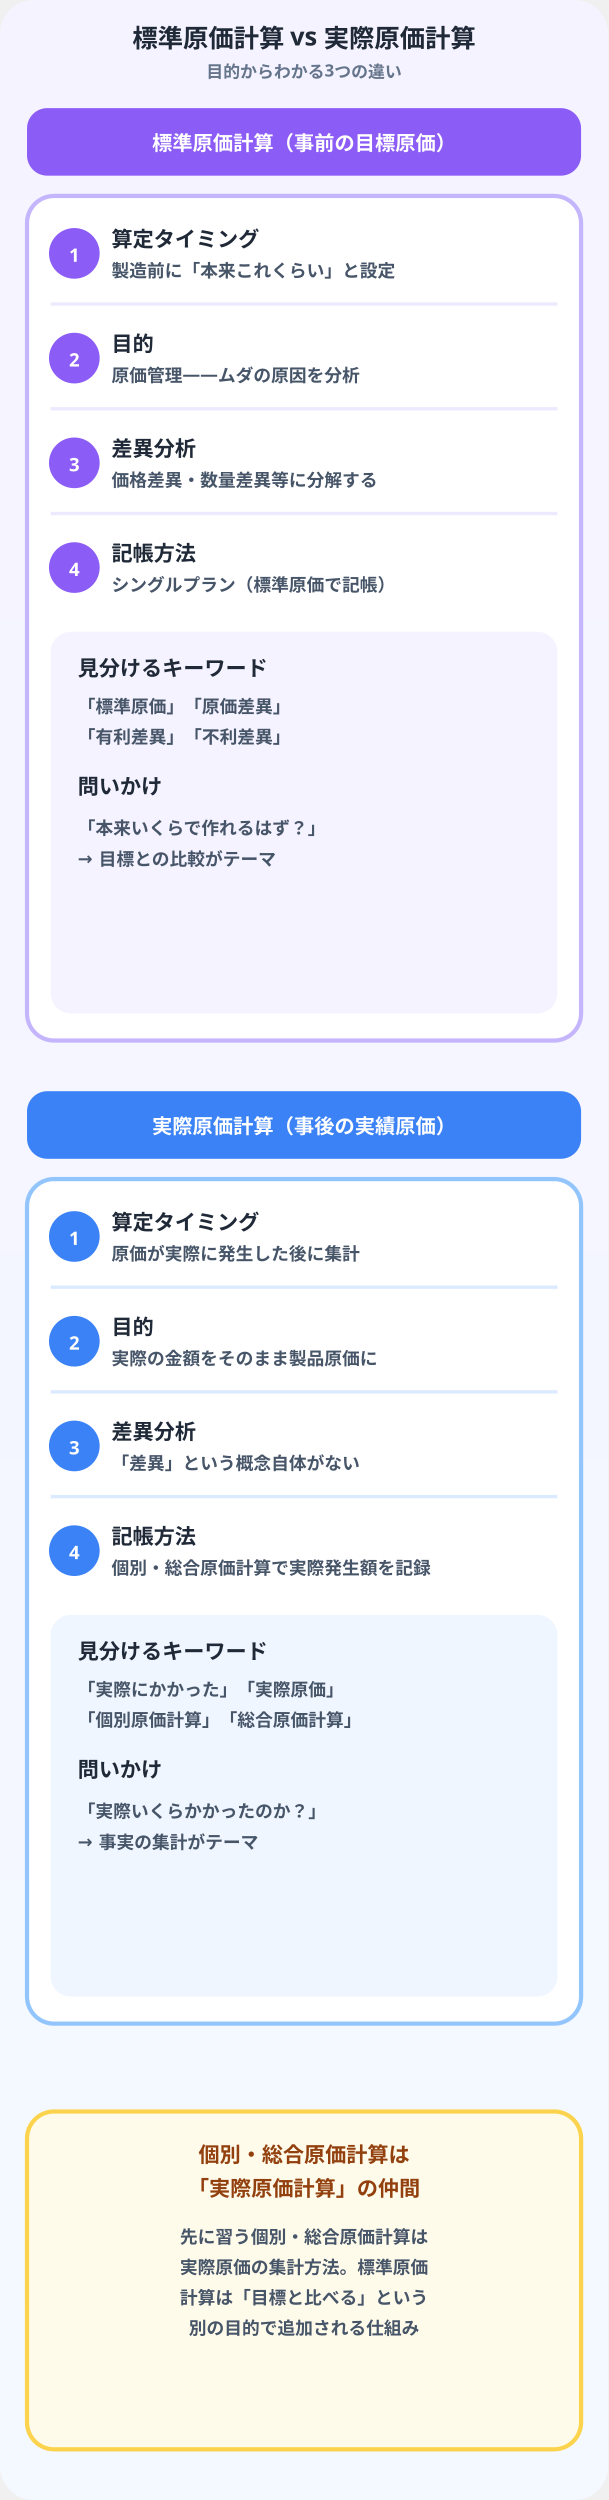
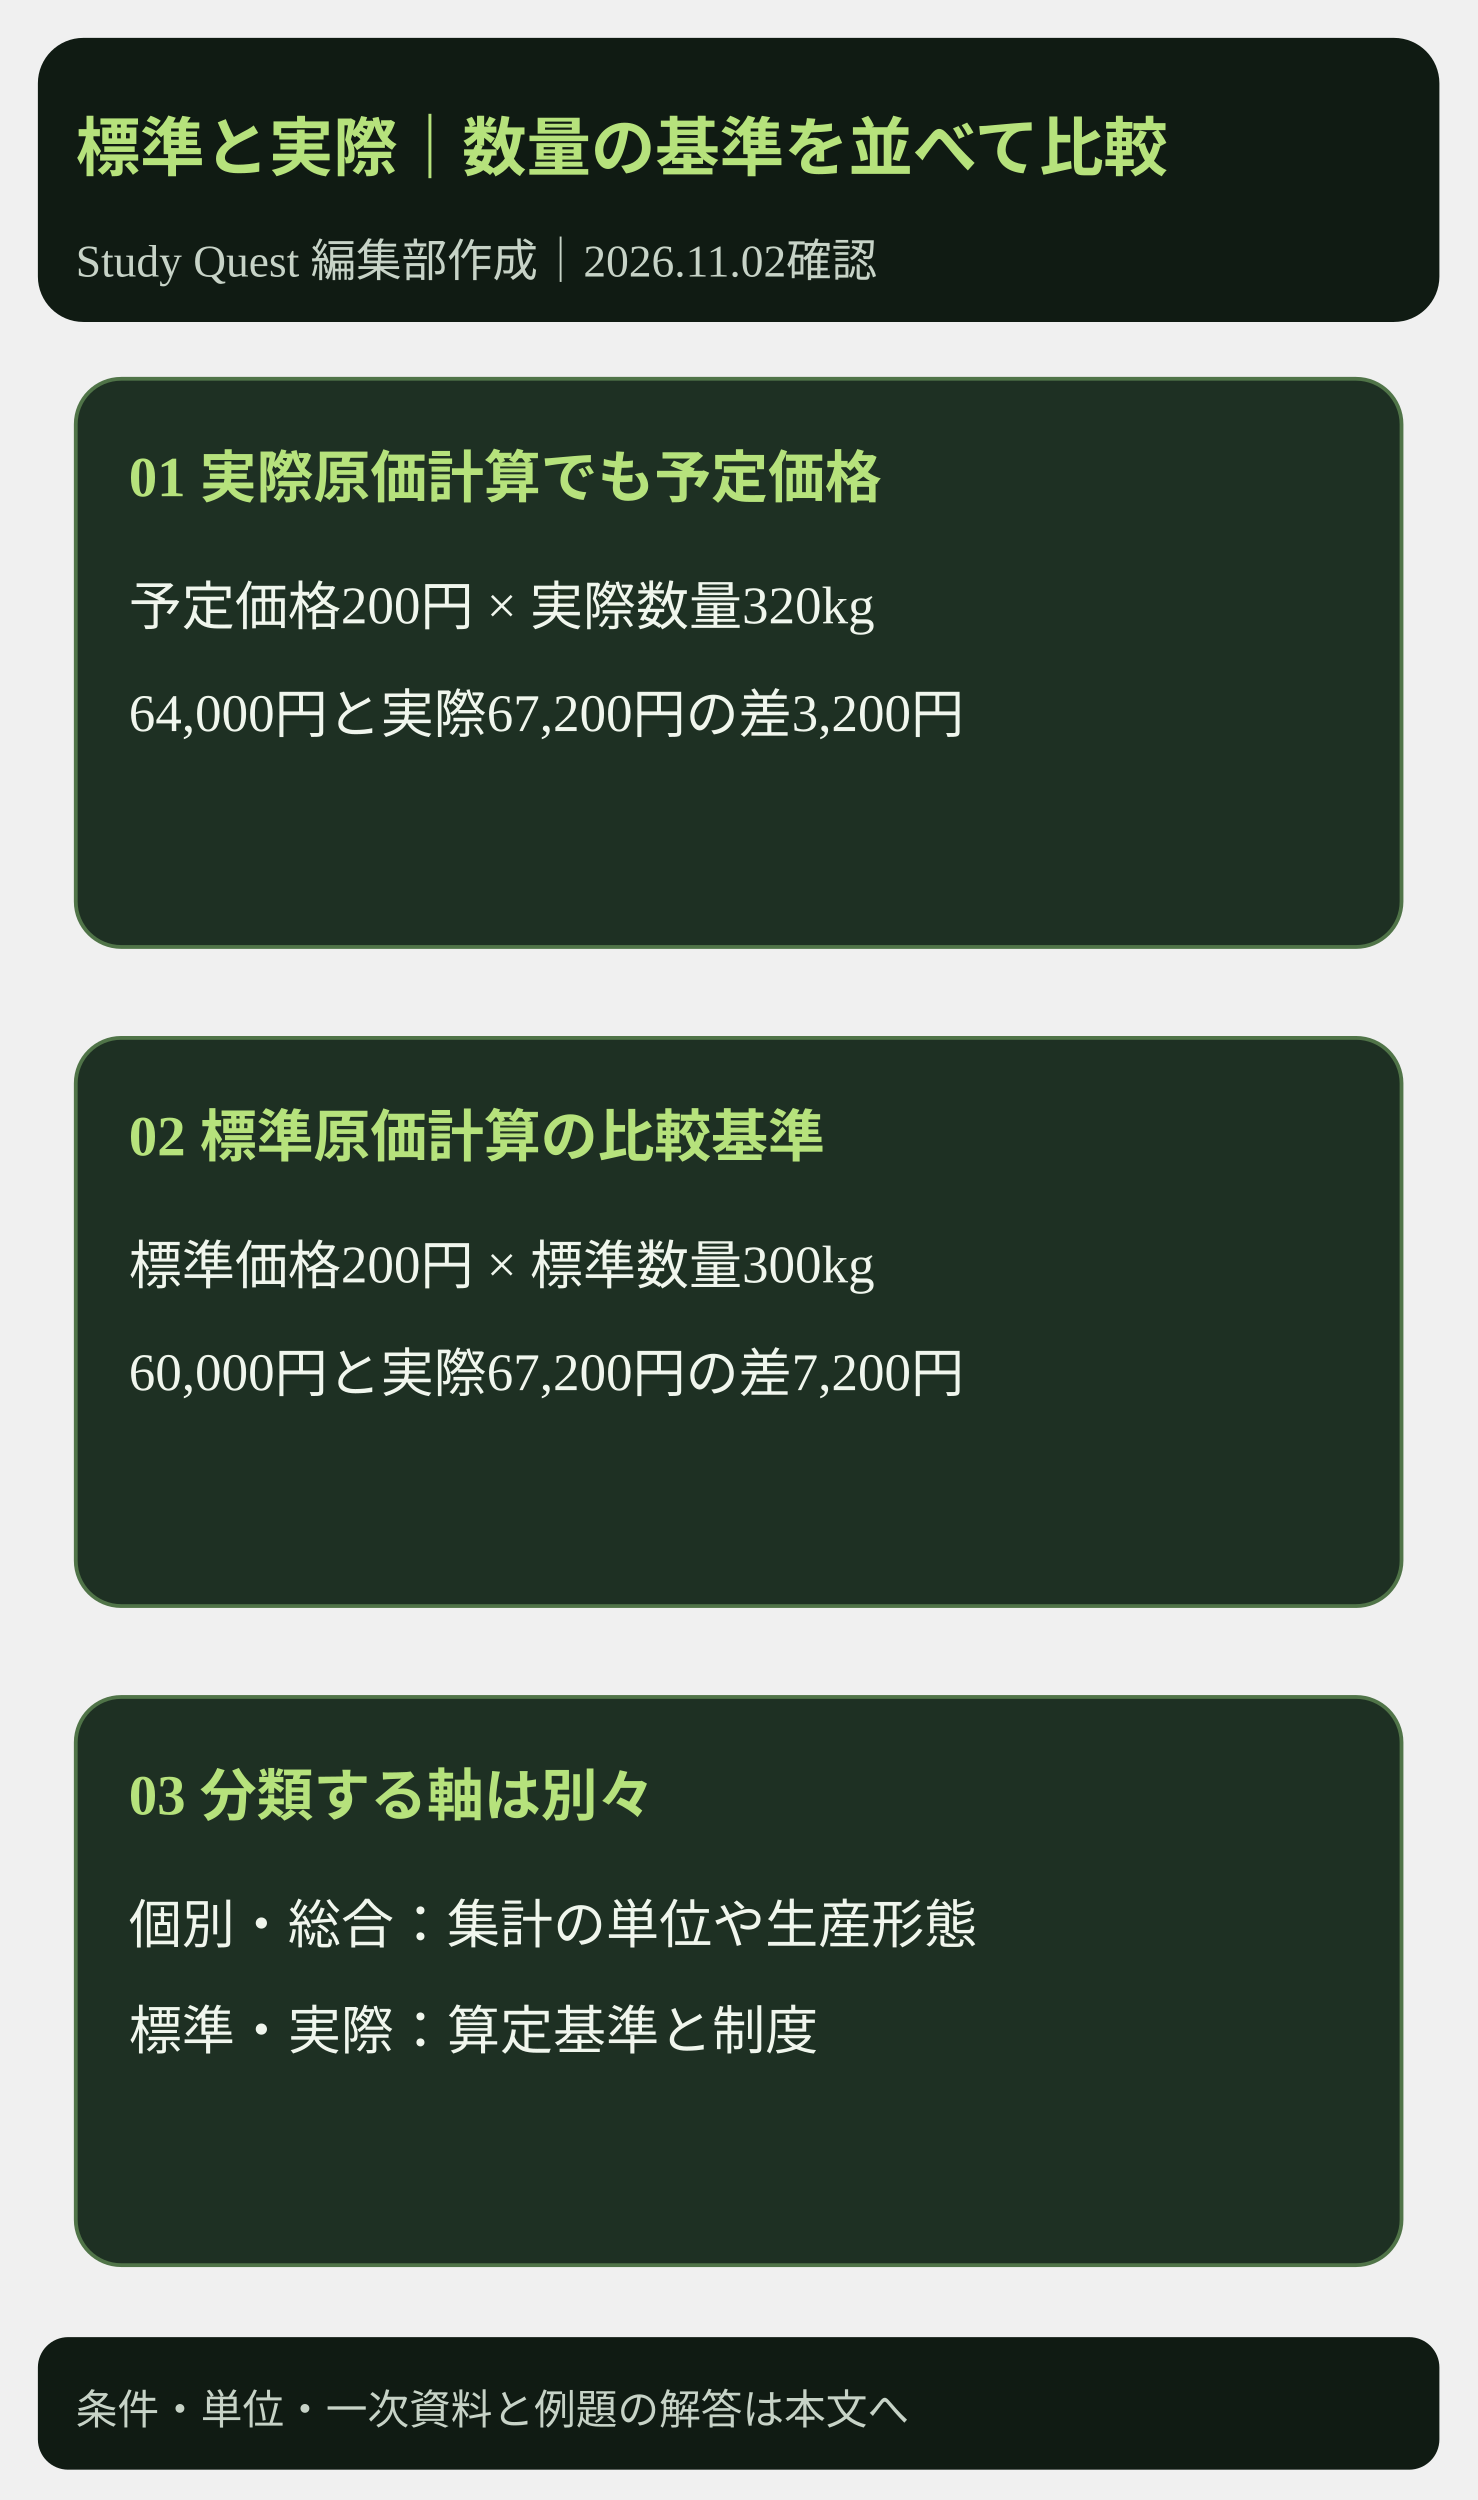
- <svg xmlns="http://www.w3.org/2000/svg" width="360" height="1480" viewBox="0 0 360 1480" role="img" aria-labelledby="title desc">
-   <defs>
-     <linearGradient id="mbg" x1="0" y1="0" x2="0" y2="1">
-       <stop offset="0" stop-color="#f5f3ff" />
-       <stop offset="1" stop-color="#f4f9ff" />
-     </linearGradient>
-     <style>
-       .title{font-family:"Noto Sans JP", system-ui, sans-serif;font-size:15px;font-weight:800;fill:#1f2937}
-       .sub{font-family:"Noto Sans JP", system-ui, sans-serif;font-size:10px;font-weight:600;fill:#64748b}
-       .colhead{font-family:"Noto Sans JP", system-ui, sans-serif;font-size:12px;font-weight:800;fill:#ffffff}
-       .ptnum{font-family:"Noto Sans JP", system-ui, sans-serif;font-size:11px;font-weight:800;fill:#ffffff}
-       .ptname{font-family:"Noto Sans JP", system-ui, sans-serif;font-size:12.5px;font-weight:800;fill:#1f2937}
-       .ptbody{font-family:"Noto Sans JP", system-ui, sans-serif;font-size:10.5px;font-weight:600;fill:#475569}
-       .banner{font-family:"Noto Sans JP", system-ui, sans-serif;font-size:12.5px;font-weight:800;fill:#92400e}
-       .bannersmall{font-family:"Noto Sans JP", system-ui, sans-serif;font-size:10.5px;font-weight:600;fill:#475569}
-     </style>
-   </defs>
-   <rect width="360" height="1480" rx="20" fill="url(#mbg)" />
-   <text x="180" y="28" text-anchor="middle" class="title">標準原価計算 vs 実際原価計算</text>
-   <text x="180" y="46" text-anchor="middle" class="sub">目的からわかる3つの違い</text>
-   <rect x="16" y="64" width="328" height="40" rx="12" fill="#8B5CF6" />
-   <text x="180" y="89" text-anchor="middle" class="colhead">標準原価計算（事前の目標原価）</text>
-   <rect x="16" y="116" width="328" height="500" rx="16" fill="#ffffff" stroke="#c4b5fd" stroke-width="2.5" />
-   <circle cx="44" cy="150" r="15" fill="#8B5CF6" />
-   <text x="44" y="155" text-anchor="middle" class="ptnum">1</text>
-   <text x="66" y="146" class="ptname">算定タイミング</text>
-   <text x="66" y="164" class="ptbody">製造前に「本来これくらい」と設定</text>
-   <line x1="30" y1="180" x2="330" y2="180" stroke="#ede9fe" stroke-width="2" />
-   <circle cx="44" cy="212" r="15" fill="#8B5CF6" />
-   <text x="44" y="217" text-anchor="middle" class="ptnum">2</text>
-   <text x="66" y="208" class="ptname">目的</text>
-   <text x="66" y="226" class="ptbody">原価管理——ムダの原因を分析</text>
-   <line x1="30" y1="242" x2="330" y2="242" stroke="#ede9fe" stroke-width="2" />
-   <circle cx="44" cy="274" r="15" fill="#8B5CF6" />
-   <text x="44" y="279" text-anchor="middle" class="ptnum">3</text>
-   <text x="66" y="270" class="ptname">差異分析</text>
-   <text x="66" y="288" class="ptbody">価格差異・数量差異等に分解する</text>
-   <line x1="30" y1="304" x2="330" y2="304" stroke="#ede9fe" stroke-width="2" />
-   <circle cx="44" cy="336" r="15" fill="#8B5CF6" />
-   <text x="44" y="341" text-anchor="middle" class="ptnum">4</text>
-   <text x="66" y="332" class="ptname">記帳方法</text>
-   <text x="66" y="350" class="ptbody">シングルプラン（標準原価で記帳）</text>
-   <rect x="30" y="374" width="300" height="226" rx="12" fill="#f5f3ff" />
-   <text x="46" y="400" class="ptname" fill="#6d28d9">見分けるキーワード</text>
-   <text x="46" y="422" class="ptbody">「標準原価」「原価差異」</text>
-   <text x="46" y="440" class="ptbody">「有利差異」「不利差異」</text>
-   <text x="46" y="470" class="ptname" fill="#6d28d9">問いかけ</text>
-   <text x="46" y="494" class="ptbody">「本来いくらで作れるはず？」</text>
-   <text x="46" y="512" class="ptbody">→ 目標との比較がテーマ</text>
-   <rect x="16" y="646" width="328" height="40" rx="12" fill="#3B82F6" />
-   <text x="180" y="671" text-anchor="middle" class="colhead">実際原価計算（事後の実績原価）</text>
-   <rect x="16" y="698" width="328" height="500" rx="16" fill="#ffffff" stroke="#93c5fd" stroke-width="2.5" />
-   <circle cx="44" cy="732" r="15" fill="#3B82F6" />
-   <text x="44" y="737" text-anchor="middle" class="ptnum">1</text>
-   <text x="66" y="728" class="ptname">算定タイミング</text>
-   <text x="66" y="746" class="ptbody">原価が実際に発生した後に集計</text>
-   <line x1="30" y1="762" x2="330" y2="762" stroke="#dbeafe" stroke-width="2" />
-   <circle cx="44" cy="794" r="15" fill="#3B82F6" />
-   <text x="44" y="799" text-anchor="middle" class="ptnum">2</text>
-   <text x="66" y="790" class="ptname">目的</text>
-   <text x="66" y="808" class="ptbody">実際の金額をそのまま製品原価に</text>
-   <line x1="30" y1="824" x2="330" y2="824" stroke="#dbeafe" stroke-width="2" />
-   <circle cx="44" cy="856" r="15" fill="#3B82F6" />
-   <text x="44" y="861" text-anchor="middle" class="ptnum">3</text>
-   <text x="66" y="852" class="ptname">差異分析</text>
-   <text x="66" y="870" class="ptbody">「差異」という概念自体がない</text>
-   <line x1="30" y1="886" x2="330" y2="886" stroke="#dbeafe" stroke-width="2" />
-   <circle cx="44" cy="918" r="15" fill="#3B82F6" />
-   <text x="44" y="923" text-anchor="middle" class="ptnum">4</text>
-   <text x="66" y="914" class="ptname">記帳方法</text>
-   <text x="66" y="932" class="ptbody">個別・総合原価計算で実際発生額を記録</text>
-   <rect x="30" y="956" width="300" height="226" rx="12" fill="#eff6ff" />
-   <text x="46" y="982" class="ptname" fill="#1d4ed8">見分けるキーワード</text>
-   <text x="46" y="1004" class="ptbody">「実際にかかった」「実際原価」</text>
-   <text x="46" y="1022" class="ptbody">「個別原価計算」「総合原価計算」</text>
-   <text x="46" y="1052" class="ptname" fill="#1d4ed8">問いかけ</text>
-   <text x="46" y="1076" class="ptbody">「実際いくらかかったのか？」</text>
-   <text x="46" y="1094" class="ptbody">→ 事実の集計がテーマ</text>
-   <rect x="16" y="1250" width="328" height="200" rx="16" fill="#fffbeb" stroke="#fcd34d" stroke-width="2.5" />
-   <text x="180" y="1280" text-anchor="middle" class="banner">個別・総合原価計算は</text>
-   <text x="180" y="1300" text-anchor="middle" class="banner">「実際原価計算」の仲間</text>
-   <text x="180" y="1328" text-anchor="middle" class="bannersmall">先に習う個別・総合原価計算は</text>
-   <text x="180" y="1346" text-anchor="middle" class="bannersmall">実際原価の集計方法。標準原価</text>
-   <text x="180" y="1364" text-anchor="middle" class="bannersmall">計算は「目標と比べる」という</text>
-   <text x="180" y="1382" text-anchor="middle" class="bannersmall">別の目的で追加される仕組み</text>
+ <svg xmlns="http://www.w3.org/2000/svg" width="390" height="660" viewBox="0 0 390 660" role="img" aria-labelledby="title desc">
+   <rect x="10" y="10" width="370" height="75" rx="12" fill="#101B13" />
+   <rect x="10" y="617" width="370" height="35" rx="8" fill="#101B13" />
+   <g font-family="M PLUS 1, Hiragino Kaku Gothic ProN, sans-serif">
+     <text x="20" y="45" font-size="17" font-weight="700" fill="#B6E27C">標準と実際｜数量の基準を並べて比較</text>
+     <text x="20" y="73" font-size="12" fill="#C7D3C7">Study Quest 編集部作成｜2026.11.02確認</text>
+     <rect x="20" y="100" width="350" height="150" rx="12" fill="#1E3023" stroke="#507448" />
+     <text x="34" y="131" font-size="15" font-weight="700" fill="#B6E27C">01 実際原価計算でも予定価格</text>
+     <text x="34" y="165" font-size="14" fill="#F0F6ED">予定価格200円 × 実際数量320kg</text>
+     <text x="34" y="193" font-size="14" fill="#F0F6ED">64,000円と実際67,200円の差3,200円</text>
+     <rect x="20" y="274" width="350" height="150" rx="12" fill="#1E3023" stroke="#507448" />
+     <text x="34" y="305" font-size="15" font-weight="700" fill="#B6E27C">02 標準原価計算の比較基準</text>
+     <text x="34" y="339" font-size="14" fill="#F0F6ED">標準価格200円 × 標準数量300kg</text>
+     <text x="34" y="367" font-size="14" fill="#F0F6ED">60,000円と実際67,200円の差7,200円</text>
+     <rect x="20" y="448" width="350" height="150" rx="12" fill="#1E3023" stroke="#507448" />
+     <text x="34" y="479" font-size="15" font-weight="700" fill="#B6E27C">03 分類する軸は別々</text>
+     <text x="34" y="513" font-size="14" fill="#F0F6ED">個別・総合：集計の単位や生産形態</text>
+     <text x="34" y="541" font-size="14" fill="#F0F6ED">標準・実際：算定基準と制度</text>
+     <text x="20" y="640" font-size="11" fill="#C7D3C7">条件・単位・一次資料と例題の解答は本文へ</text>
+   </g>
</svg>
